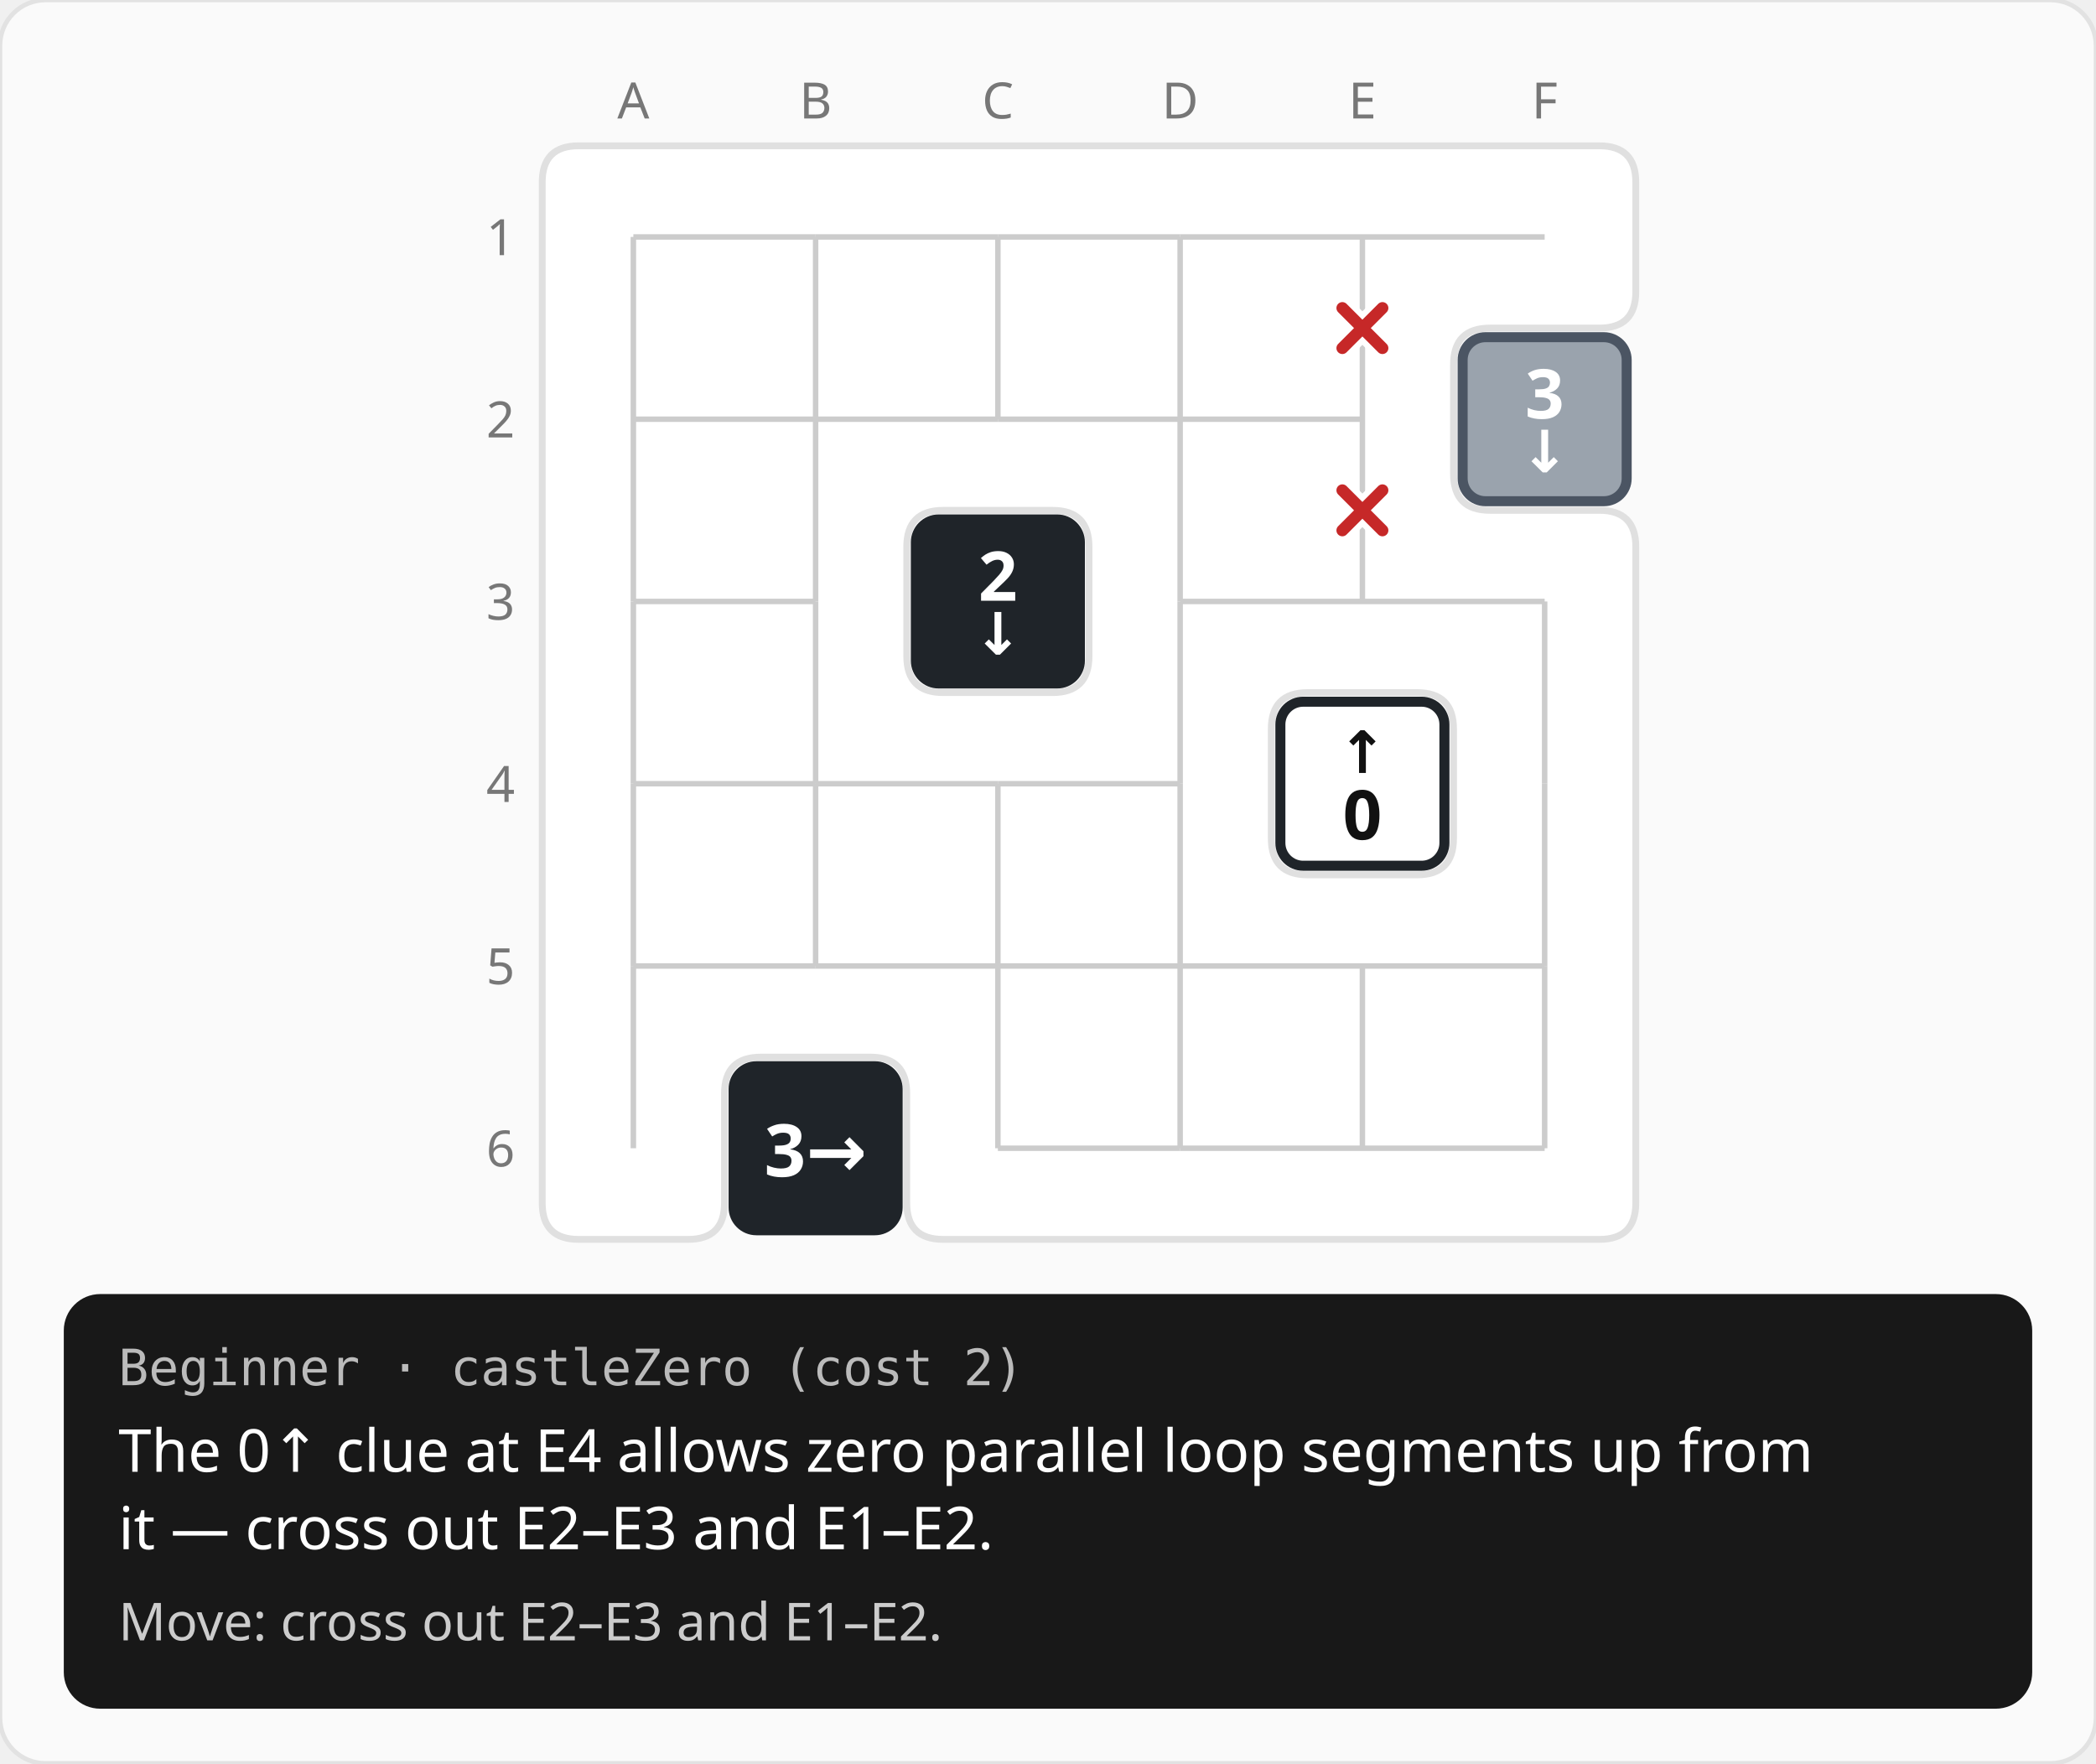
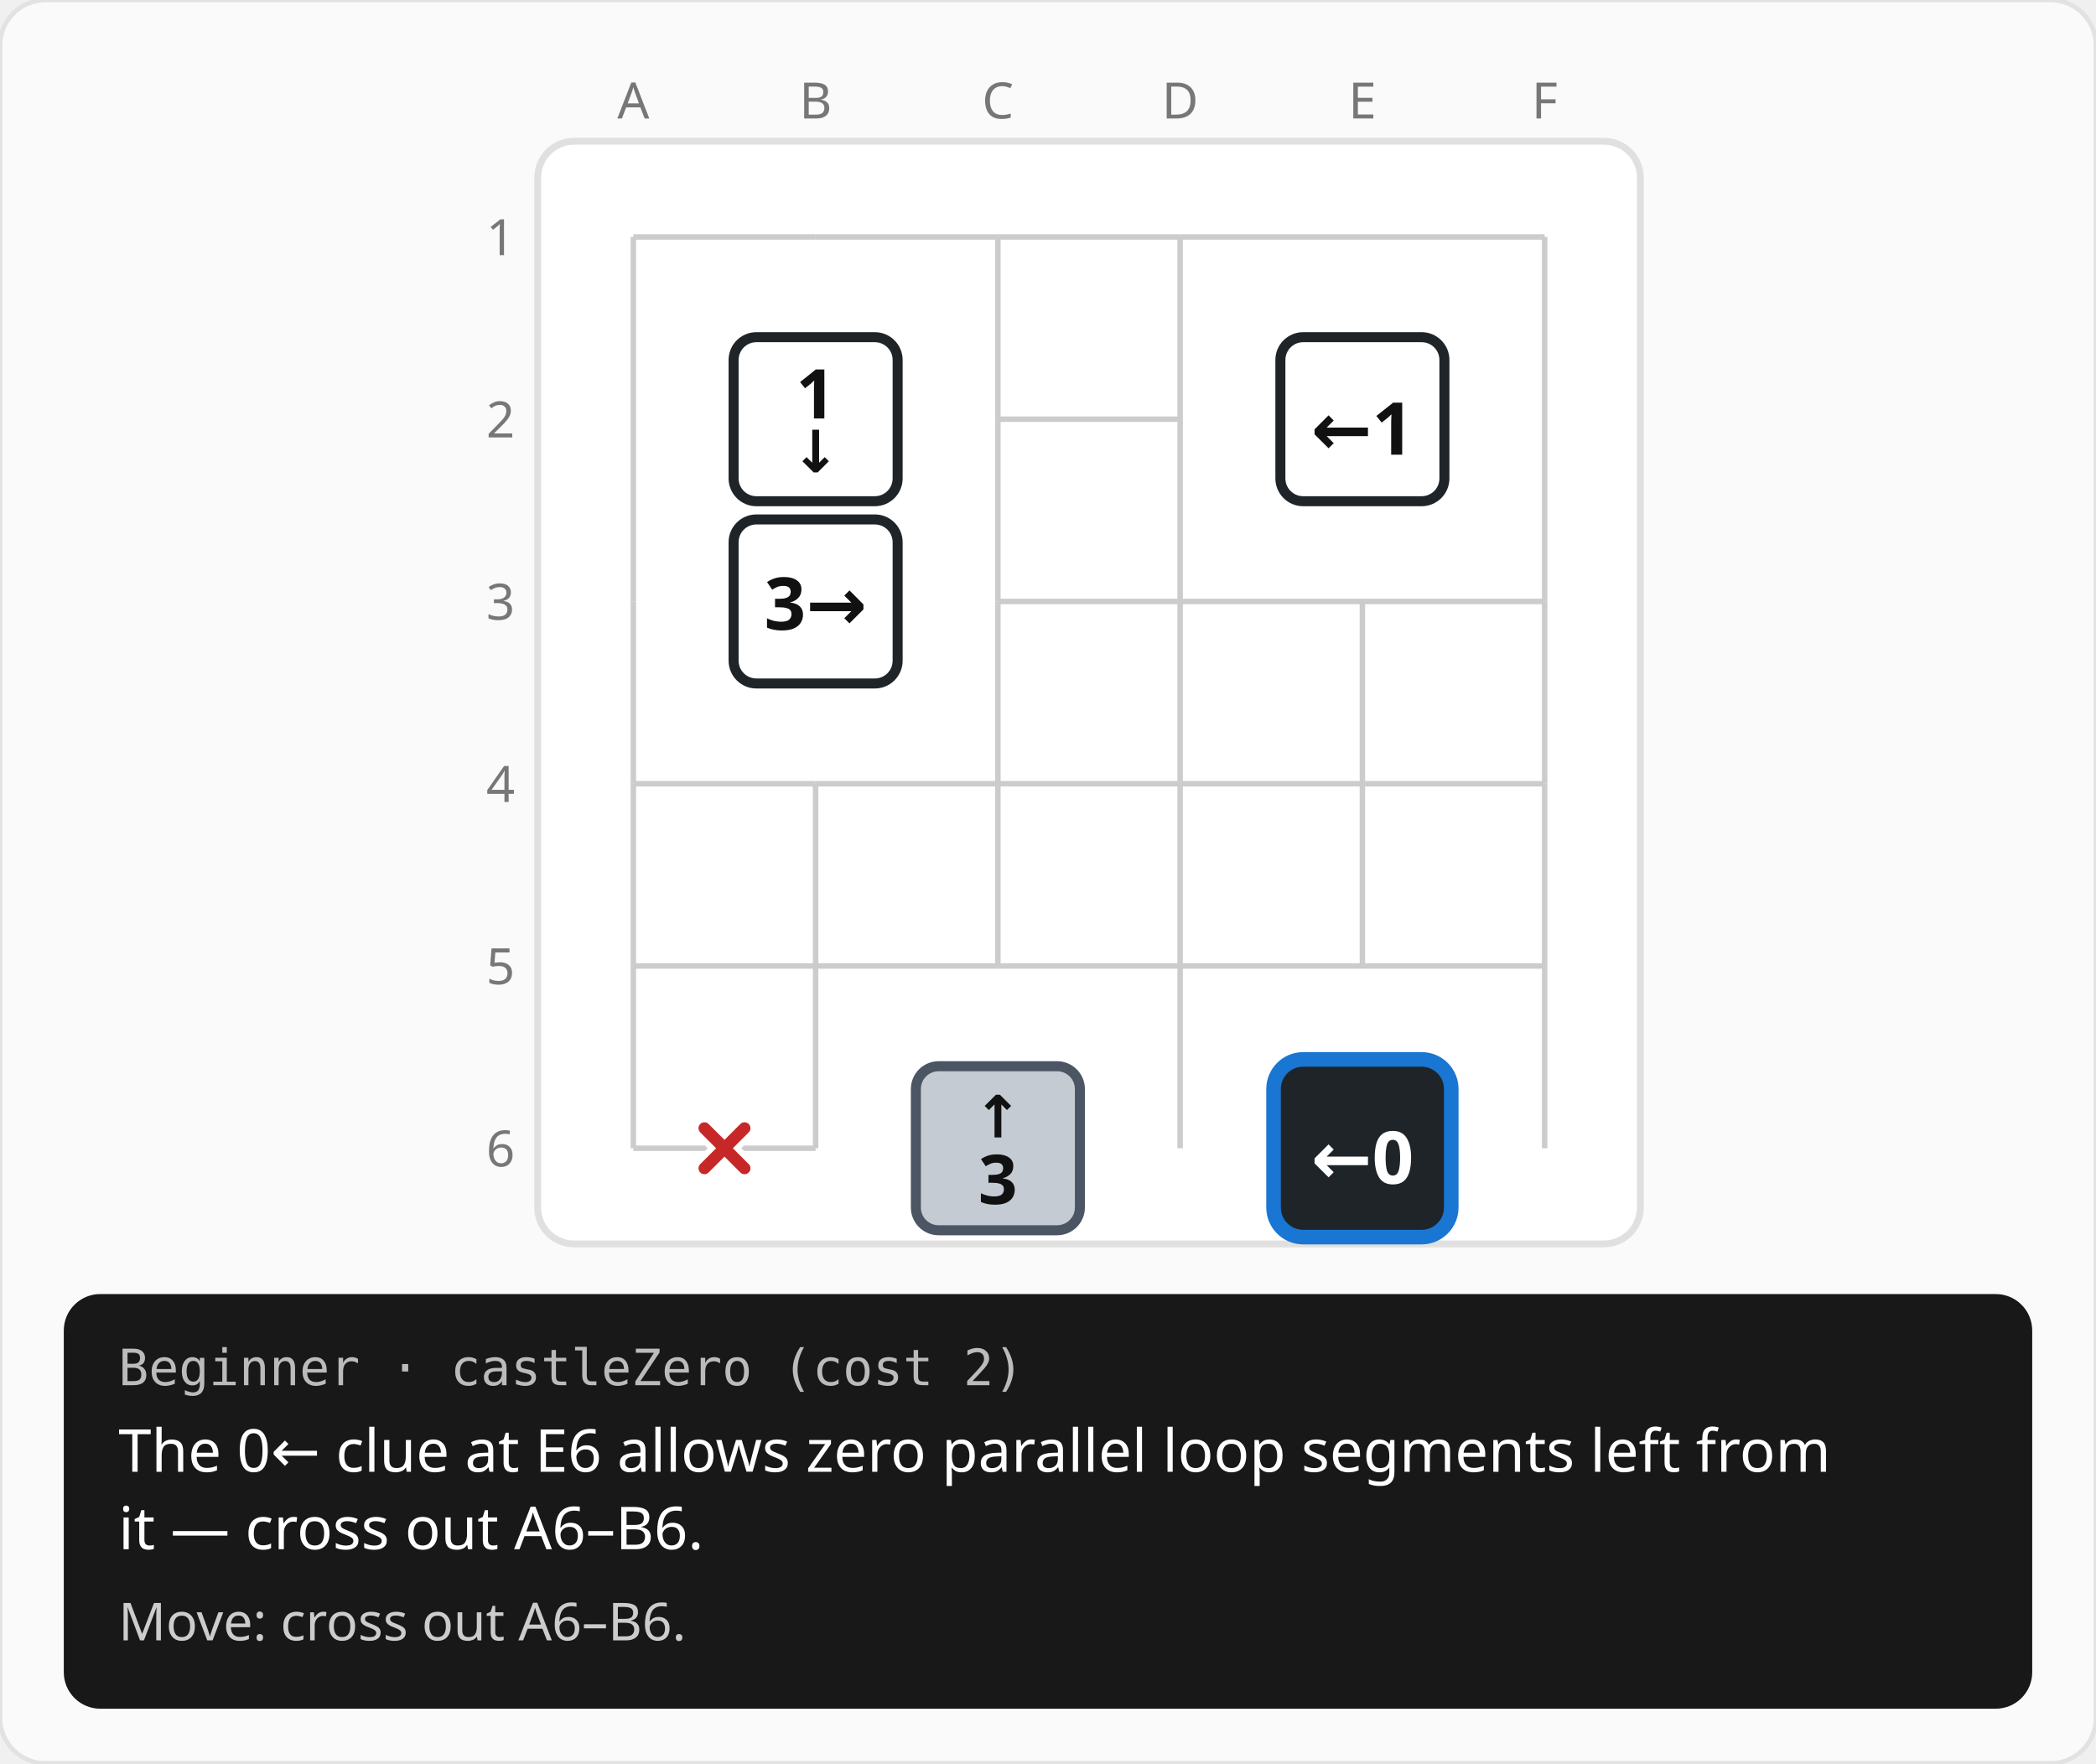
<svg xmlns="http://www.w3.org/2000/svg" width="460" height="387" viewBox="0 0 460 387">
  <rect width="460" height="387" rx="10" fill="#fafafa" stroke="#e2e2e2" />
  <defs>
    <pattern id="hatch" width="8" height="8" patternUnits="userSpaceOnUse" patternTransform="rotate(45)">
      <line x1="0" y1="0" x2="0" y2="8" stroke="#d55e00" stroke-width="3" opacity="0.55" />
    </pattern>
  </defs>
  <g transform="translate(99 12)">
    <text x="40" y="14" fill="#777777" font-size="11" font-family="system-ui, sans-serif" text-anchor="middle">A</text>
    <text x="80" y="14" fill="#777777" font-size="11" font-family="system-ui, sans-serif" text-anchor="middle">B</text>
    <text x="120" y="14" fill="#777777" font-size="11" font-family="system-ui, sans-serif" text-anchor="middle">C</text>
    <text x="160" y="14" fill="#777777" font-size="11" font-family="system-ui, sans-serif" text-anchor="middle">D</text>
    <text x="200" y="14" fill="#777777" font-size="11" font-family="system-ui, sans-serif" text-anchor="middle">E</text>
    <text x="240" y="14" fill="#777777" font-size="11" font-family="system-ui, sans-serif" text-anchor="middle">F</text>
    <text x="14" y="44" fill="#777777" font-size="11" font-family="system-ui, sans-serif" text-anchor="end">1</text>
    <text x="14" y="84" fill="#777777" font-size="11" font-family="system-ui, sans-serif" text-anchor="end">2</text>
    <text x="14" y="124" fill="#777777" font-size="11" font-family="system-ui, sans-serif" text-anchor="end">3</text>
    <text x="14" y="164" fill="#777777" font-size="11" font-family="system-ui, sans-serif" text-anchor="end">4</text>
    <text x="14" y="204" fill="#777777" font-size="11" font-family="system-ui, sans-serif" text-anchor="end">5</text>
    <text x="14" y="244" fill="#777777" font-size="11" font-family="system-ui, sans-serif" text-anchor="end">6</text>
    <g transform="translate(18 18)">
-       <path fill="#ffffff" fill-rule="evenodd" stroke="#e0e0e0" stroke-width="1.5" d="M2 10Q2 2 10 2L234 2Q242 2 242 10L242 34Q242 42 234 42L210 42Q202 42 202 50L202 74Q202 82 210 82L234 82Q242 82 242 90L242 234Q242 242 234 242L90 242Q82 242 82 234L82 210Q82 202 74 202L50 202Q42 202 42 210L42 234Q42 242 34 242L10 242Q2 242 2 234ZM122 90Q122 82 114 82L90 82Q82 82 82 90L82 114Q82 122 90 122L114 122Q122 122 122 114ZM202 130Q202 122 194 122L170 122Q162 122 162 130L162 154Q162 162 170 162L194 162Q202 162 202 154Z" />
-       <rect x="165" y="125" width="34" height="34" rx="8" fill="rgba(25,118,210,0.26)" />
+       <rect x="1" y="1" width="242" height="242" rx="8" fill="#ffffff" stroke="#e0e0e0" stroke-width="1.5" />
      <line x1="22" y1="22" x2="62" y2="22" stroke="#cccccc" stroke-width="1.2" />
      <line x1="22" y1="22" x2="22" y2="62" stroke="#cccccc" stroke-width="1.2" />
      <line x1="62" y1="22" x2="102" y2="22" stroke="#cccccc" stroke-width="1.2" />
-       <line x1="62" y1="22" x2="62" y2="62" stroke="#cccccc" stroke-width="1.2" />
      <line x1="102" y1="22" x2="142" y2="22" stroke="#cccccc" stroke-width="1.2" />
      <line x1="102" y1="22" x2="102" y2="62" stroke="#cccccc" stroke-width="1.2" />
      <line x1="142" y1="22" x2="182" y2="22" stroke="#cccccc" stroke-width="1.2" />
      <line x1="142" y1="22" x2="142" y2="62" stroke="#cccccc" stroke-width="1.2" />
      <line x1="182" y1="22" x2="222" y2="22" stroke="#cccccc" stroke-width="1.2" />
-       <line x1="182" y1="22" x2="182" y2="62" stroke="#cccccc" stroke-width="1.2" />
-       <line x1="22" y1="62" x2="62" y2="62" stroke="#cccccc" stroke-width="1.2" />
+       <line x1="222" y1="22" x2="222" y2="62" stroke="#cccccc" stroke-width="1.2" />
      <line x1="22" y1="62" x2="22" y2="102" stroke="#cccccc" stroke-width="1.2" />
-       <line x1="62" y1="62" x2="102" y2="62" stroke="#cccccc" stroke-width="1.2" />
-       <line x1="62" y1="62" x2="62" y2="102" stroke="#cccccc" stroke-width="1.2" />
      <line x1="102" y1="62" x2="142" y2="62" stroke="#cccccc" stroke-width="1.2" />
-       <line x1="142" y1="62" x2="182" y2="62" stroke="#cccccc" stroke-width="1.2" />
+       <line x1="102" y1="62" x2="102" y2="102" stroke="#cccccc" stroke-width="1.2" />
      <line x1="142" y1="62" x2="142" y2="102" stroke="#cccccc" stroke-width="1.2" />
-       <line x1="182" y1="62" x2="182" y2="102" stroke="#cccccc" stroke-width="1.2" />
-       <line x1="22" y1="102" x2="62" y2="102" stroke="#cccccc" stroke-width="1.2" />
+       <line x1="222" y1="62" x2="222" y2="102" stroke="#cccccc" stroke-width="1.2" />
      <line x1="22" y1="102" x2="22" y2="142" stroke="#cccccc" stroke-width="1.2" />
-       <line x1="62" y1="102" x2="62" y2="142" stroke="#cccccc" stroke-width="1.2" />
+       <line x1="102" y1="102" x2="142" y2="102" stroke="#cccccc" stroke-width="1.2" />
+       <line x1="102" y1="102" x2="102" y2="142" stroke="#cccccc" stroke-width="1.2" />
      <line x1="142" y1="102" x2="182" y2="102" stroke="#cccccc" stroke-width="1.2" />
      <line x1="142" y1="102" x2="142" y2="142" stroke="#cccccc" stroke-width="1.2" />
      <line x1="182" y1="102" x2="222" y2="102" stroke="#cccccc" stroke-width="1.2" />
+       <line x1="182" y1="102" x2="182" y2="142" stroke="#cccccc" stroke-width="1.2" />
      <line x1="222" y1="102" x2="222" y2="142" stroke="#cccccc" stroke-width="1.2" />
      <line x1="22" y1="142" x2="62" y2="142" stroke="#cccccc" stroke-width="1.2" />
      <line x1="22" y1="142" x2="22" y2="182" stroke="#cccccc" stroke-width="1.2" />
      <line x1="62" y1="142" x2="102" y2="142" stroke="#cccccc" stroke-width="1.2" />
      <line x1="62" y1="142" x2="62" y2="182" stroke="#cccccc" stroke-width="1.2" />
      <line x1="102" y1="142" x2="142" y2="142" stroke="#cccccc" stroke-width="1.2" />
      <line x1="102" y1="142" x2="102" y2="182" stroke="#cccccc" stroke-width="1.2" />
+       <line x1="142" y1="142" x2="182" y2="142" stroke="#cccccc" stroke-width="1.2" />
      <line x1="142" y1="142" x2="142" y2="182" stroke="#cccccc" stroke-width="1.2" />
+       <line x1="182" y1="142" x2="222" y2="142" stroke="#cccccc" stroke-width="1.2" />
+       <line x1="182" y1="142" x2="182" y2="182" stroke="#cccccc" stroke-width="1.2" />
      <line x1="222" y1="142" x2="222" y2="182" stroke="#cccccc" stroke-width="1.2" />
      <line x1="22" y1="182" x2="62" y2="182" stroke="#cccccc" stroke-width="1.2" />
      <line x1="22" y1="182" x2="22" y2="222" stroke="#cccccc" stroke-width="1.2" />
      <line x1="62" y1="182" x2="102" y2="182" stroke="#cccccc" stroke-width="1.2" />
+       <line x1="62" y1="182" x2="62" y2="222" stroke="#cccccc" stroke-width="1.2" />
      <line x1="102" y1="182" x2="142" y2="182" stroke="#cccccc" stroke-width="1.2" />
-       <line x1="102" y1="182" x2="102" y2="222" stroke="#cccccc" stroke-width="1.2" />
      <line x1="142" y1="182" x2="182" y2="182" stroke="#cccccc" stroke-width="1.2" />
      <line x1="142" y1="182" x2="142" y2="222" stroke="#cccccc" stroke-width="1.2" />
      <line x1="182" y1="182" x2="222" y2="182" stroke="#cccccc" stroke-width="1.2" />
-       <line x1="182" y1="182" x2="182" y2="222" stroke="#cccccc" stroke-width="1.2" />
      <line x1="222" y1="182" x2="222" y2="222" stroke="#cccccc" stroke-width="1.2" />
-       <line x1="102" y1="222" x2="142" y2="222" stroke="#cccccc" stroke-width="1.2" />
-       <line x1="142" y1="222" x2="182" y2="222" stroke="#cccccc" stroke-width="1.2" />
-       <line x1="182" y1="222" x2="222" y2="222" stroke="#cccccc" stroke-width="1.2" />
-       <rect x="204" y="44" width="36" height="36" rx="5" fill="#9aa3ad" stroke="#4b5563" stroke-width="2.2" />
-       <text x="222" y="56" font-size="15.04" font-weight="700" font-family="system-ui, sans-serif" text-anchor="middle" dominant-baseline="central" fill="#ffffff">3</text>
-       <text x="222" y="69.2" font-size="12.8" font-weight="700" font-family="system-ui, sans-serif" text-anchor="middle" dominant-baseline="central" fill="#ffffff">↓</text>
-       <rect x="84" y="84" width="36" height="36" rx="5" fill="#1f2429" stroke="#1f2429" stroke-width="2.2" />
-       <text x="102" y="96" font-size="15.04" font-weight="700" font-family="system-ui, sans-serif" text-anchor="middle" dominant-baseline="central" fill="#ffffff">2</text>
-       <text x="102" y="109.2" font-size="12.8" font-weight="700" font-family="system-ui, sans-serif" text-anchor="middle" dominant-baseline="central" fill="#ffffff">↓</text>
-       <rect x="164" y="124" width="36" height="36" rx="5" fill="#ffffff" stroke="#1f2429" stroke-width="2.2" />
-       <text x="182" y="135.2" font-size="12.8" font-weight="700" font-family="system-ui, sans-serif" text-anchor="middle" dominant-baseline="central" fill="#111111">↑</text>
-       <text x="182" y="148.4" font-size="15.04" font-weight="700" font-family="system-ui, sans-serif" text-anchor="middle" dominant-baseline="central" fill="#111111">0</text>
-       <rect x="44" y="204" width="36" height="36" rx="5" fill="#1f2429" stroke="#1f2429" stroke-width="2.2" />
-       <text x="62" y="222" font-size="16" font-weight="700" font-family="system-ui, sans-serif" text-anchor="middle" dominant-baseline="central" fill="#ffffff">3→</text>
-       <path d="M177.6 77.6L186.4 86.4M177.6 86.4L186.4 77.6" stroke="#ffffff" stroke-width="5.2" stroke-linecap="round" />
-       <path d="M177.6 77.6L186.4 86.4M177.6 86.4L186.4 77.6" stroke="#c62828" stroke-width="2.6" stroke-linecap="round" />
-       <path d="M177.6 37.6L186.4 46.4M177.6 46.4L186.4 37.6" stroke="#ffffff" stroke-width="5.2" stroke-linecap="round" />
-       <path d="M177.6 37.6L186.4 46.4M177.6 46.4L186.4 37.6" stroke="#c62828" stroke-width="2.6" stroke-linecap="round" />
+       <line x1="22" y1="222" x2="62" y2="222" stroke="#cccccc" stroke-width="1.2" />
+       <rect x="44" y="44" width="36" height="36" rx="5" fill="#ffffff" stroke="#1f2429" stroke-width="2.2" />
+       <text x="62" y="56" font-size="15.04" font-weight="700" font-family="system-ui, sans-serif" text-anchor="middle" dominant-baseline="central" fill="#111111">1</text>
+       <text x="62" y="69.2" font-size="12.8" font-weight="700" font-family="system-ui, sans-serif" text-anchor="middle" dominant-baseline="central" fill="#111111">↓</text>
+       <rect x="164" y="44" width="36" height="36" rx="5" fill="#ffffff" stroke="#1f2429" stroke-width="2.2" />
+       <text x="182" y="62" font-size="16" font-weight="700" font-family="system-ui, sans-serif" text-anchor="middle" dominant-baseline="central" fill="#111111">←1</text>
+       <rect x="44" y="84" width="36" height="36" rx="5" fill="#ffffff" stroke="#1f2429" stroke-width="2.2" />
+       <text x="62" y="102" font-size="16" font-weight="700" font-family="system-ui, sans-serif" text-anchor="middle" dominant-baseline="central" fill="#111111">3→</text>
+       <rect x="84" y="204" width="36" height="36" rx="5" fill="#c4cbd3" stroke="#4b5563" stroke-width="2.2" />
+       <text x="102" y="215.2" font-size="12.8" font-weight="700" font-family="system-ui, sans-serif" text-anchor="middle" dominant-baseline="central" fill="#111111">↑</text>
+       <text x="102" y="228.4" font-size="15.04" font-weight="700" font-family="system-ui, sans-serif" text-anchor="middle" dominant-baseline="central" fill="#111111">3</text>
+       <rect x="164" y="204" width="36" height="36" rx="5" fill="#1f2429" stroke="#1f2429" stroke-width="2.2" />
+       <text x="182" y="222" font-size="16" font-weight="700" font-family="system-ui, sans-serif" text-anchor="middle" dominant-baseline="central" fill="#ffffff">←0</text>
+       <rect x="162.5" y="202.5" width="39" height="39" rx="6.5" fill="none" stroke="#1976d2" stroke-width="3.2" />
+       <path d="M37.6 217.6L46.4 226.4M37.6 226.4L46.4 217.6" stroke="#ffffff" stroke-width="5.2" stroke-linecap="round" />
+       <path d="M37.6 217.6L46.4 226.4M37.6 226.4L46.4 217.6" stroke="#c62828" stroke-width="2.6" stroke-linecap="round" />
    </g>
  </g>
  <rect x="14" y="284" width="432" height="91" rx="8" fill="#181818" />
  <text x="26" y="304" fill="#bbbbbb" font-size="11" font-family="ui-monospace, Menlo, monospace">Beginner · castleZero (cost 2)</text>
-   <text x="26" y="323" fill="#ffffff" font-size="13" font-family="system-ui, sans-serif">The 0↑ clue at E4 allows zero parallel loop segments up from</text>
-   <text x="26" y="340" fill="#ffffff" font-size="13" font-family="system-ui, sans-serif">it — cross out E2–E3 and E1–E2.</text>
-   <text x="26" y="360" fill="#cccccc" font-size="11.5" font-family="system-ui, sans-serif">Move: cross out E2–E3 and E1–E2.</text>
+   <text x="26" y="323" fill="#ffffff" font-size="13" font-family="system-ui, sans-serif">The 0← clue at E6 allows zero parallel loop segments left from</text>
+   <text x="26" y="340" fill="#ffffff" font-size="13" font-family="system-ui, sans-serif">it — cross out A6–B6.</text>
+   <text x="26" y="360" fill="#cccccc" font-size="11.5" font-family="system-ui, sans-serif">Move: cross out A6–B6.</text>
</svg>
